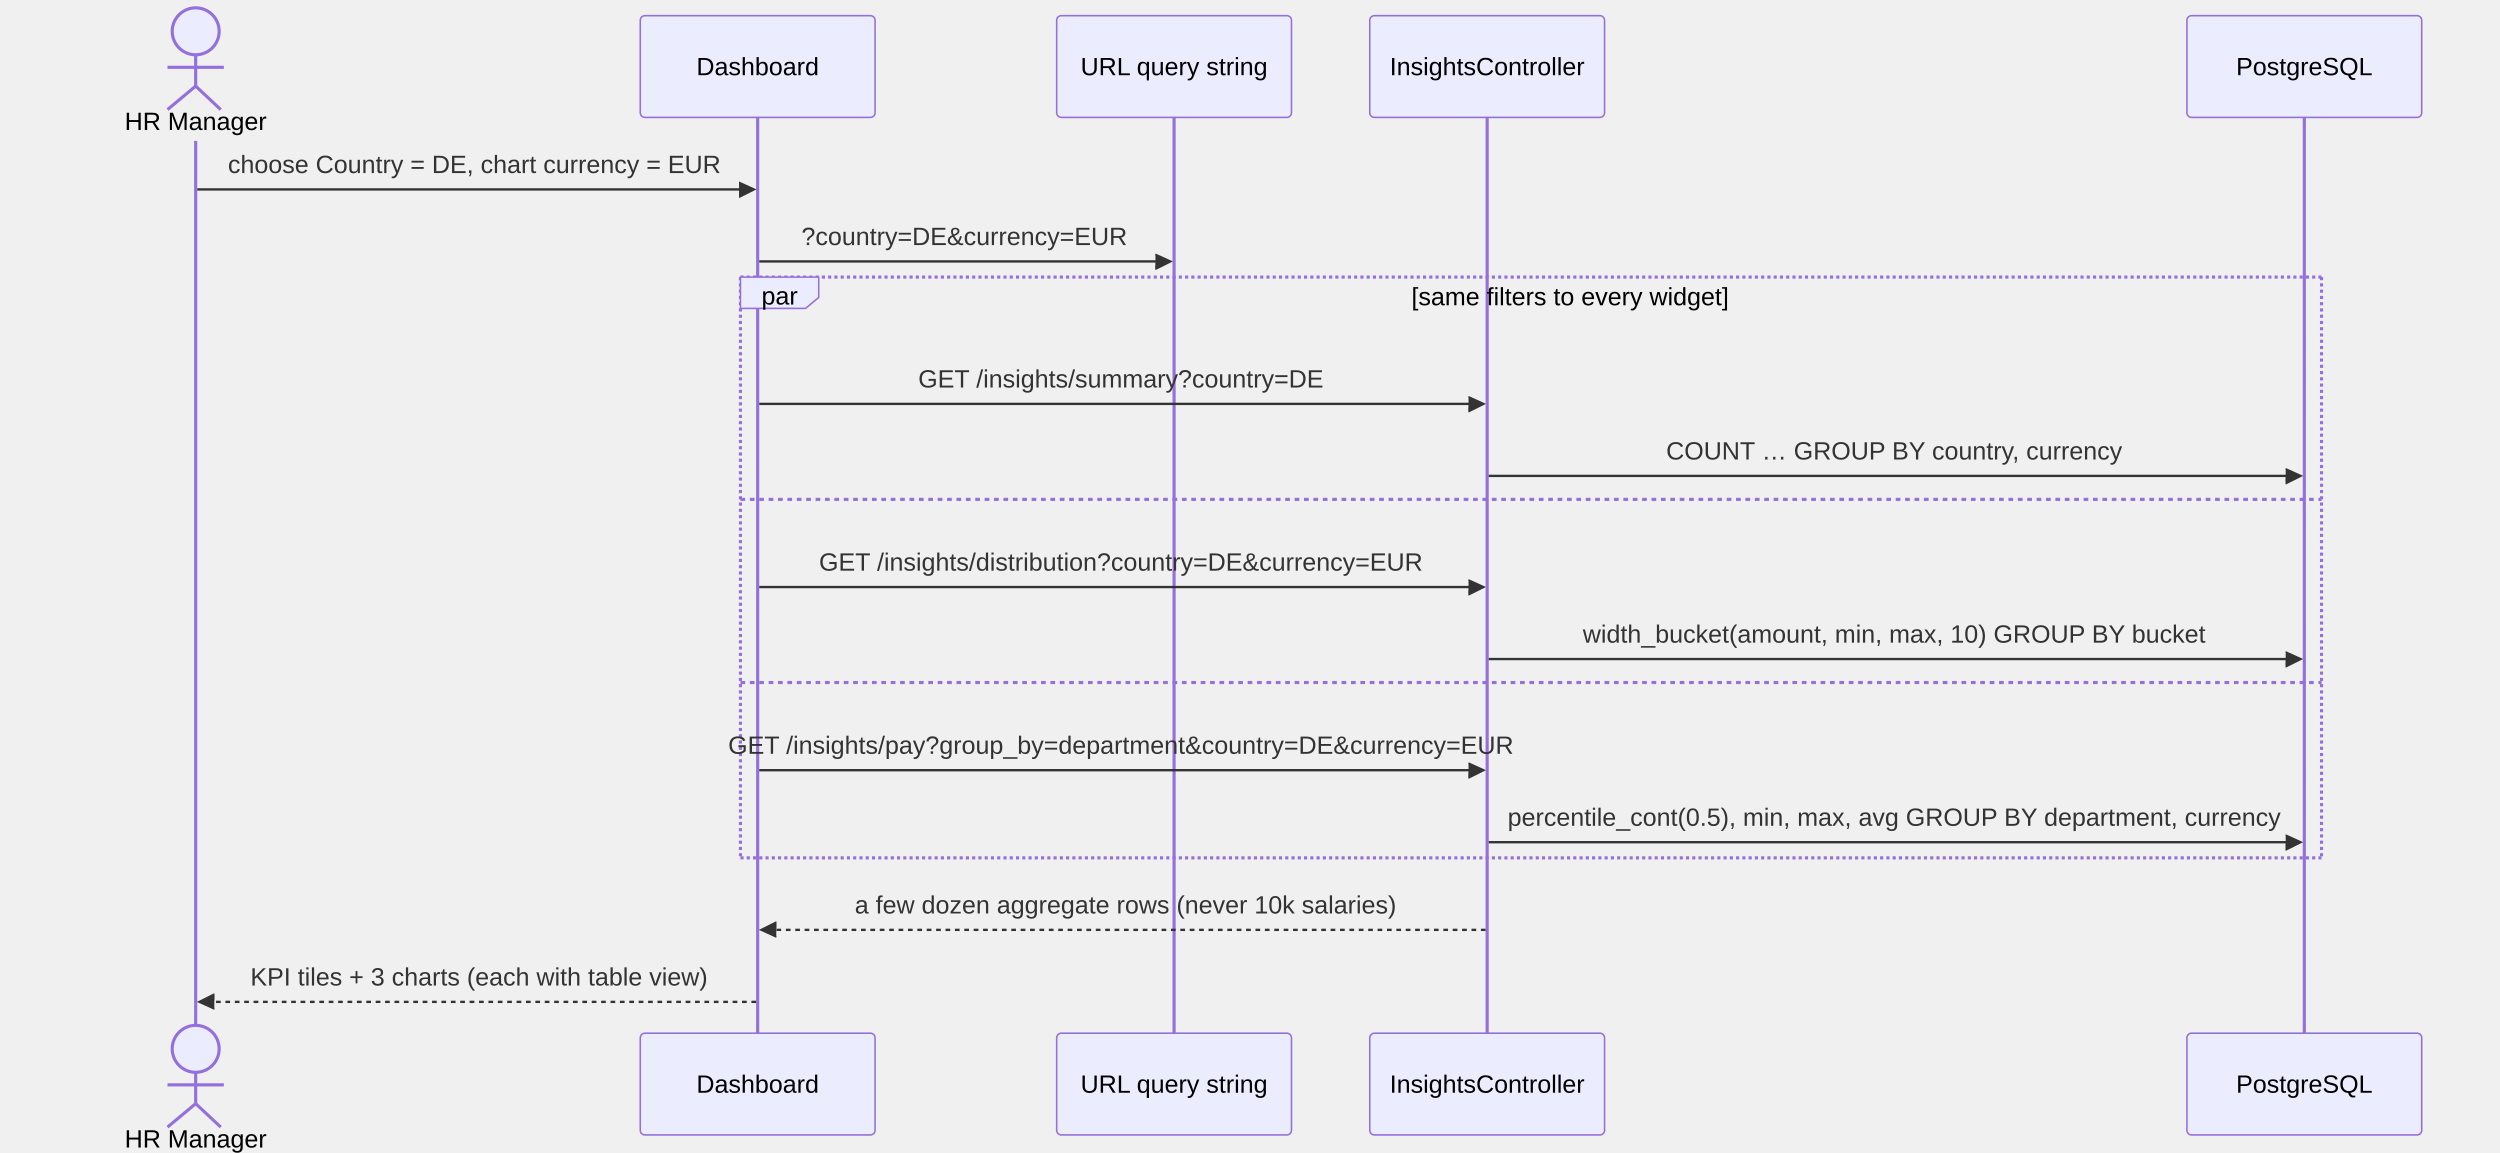
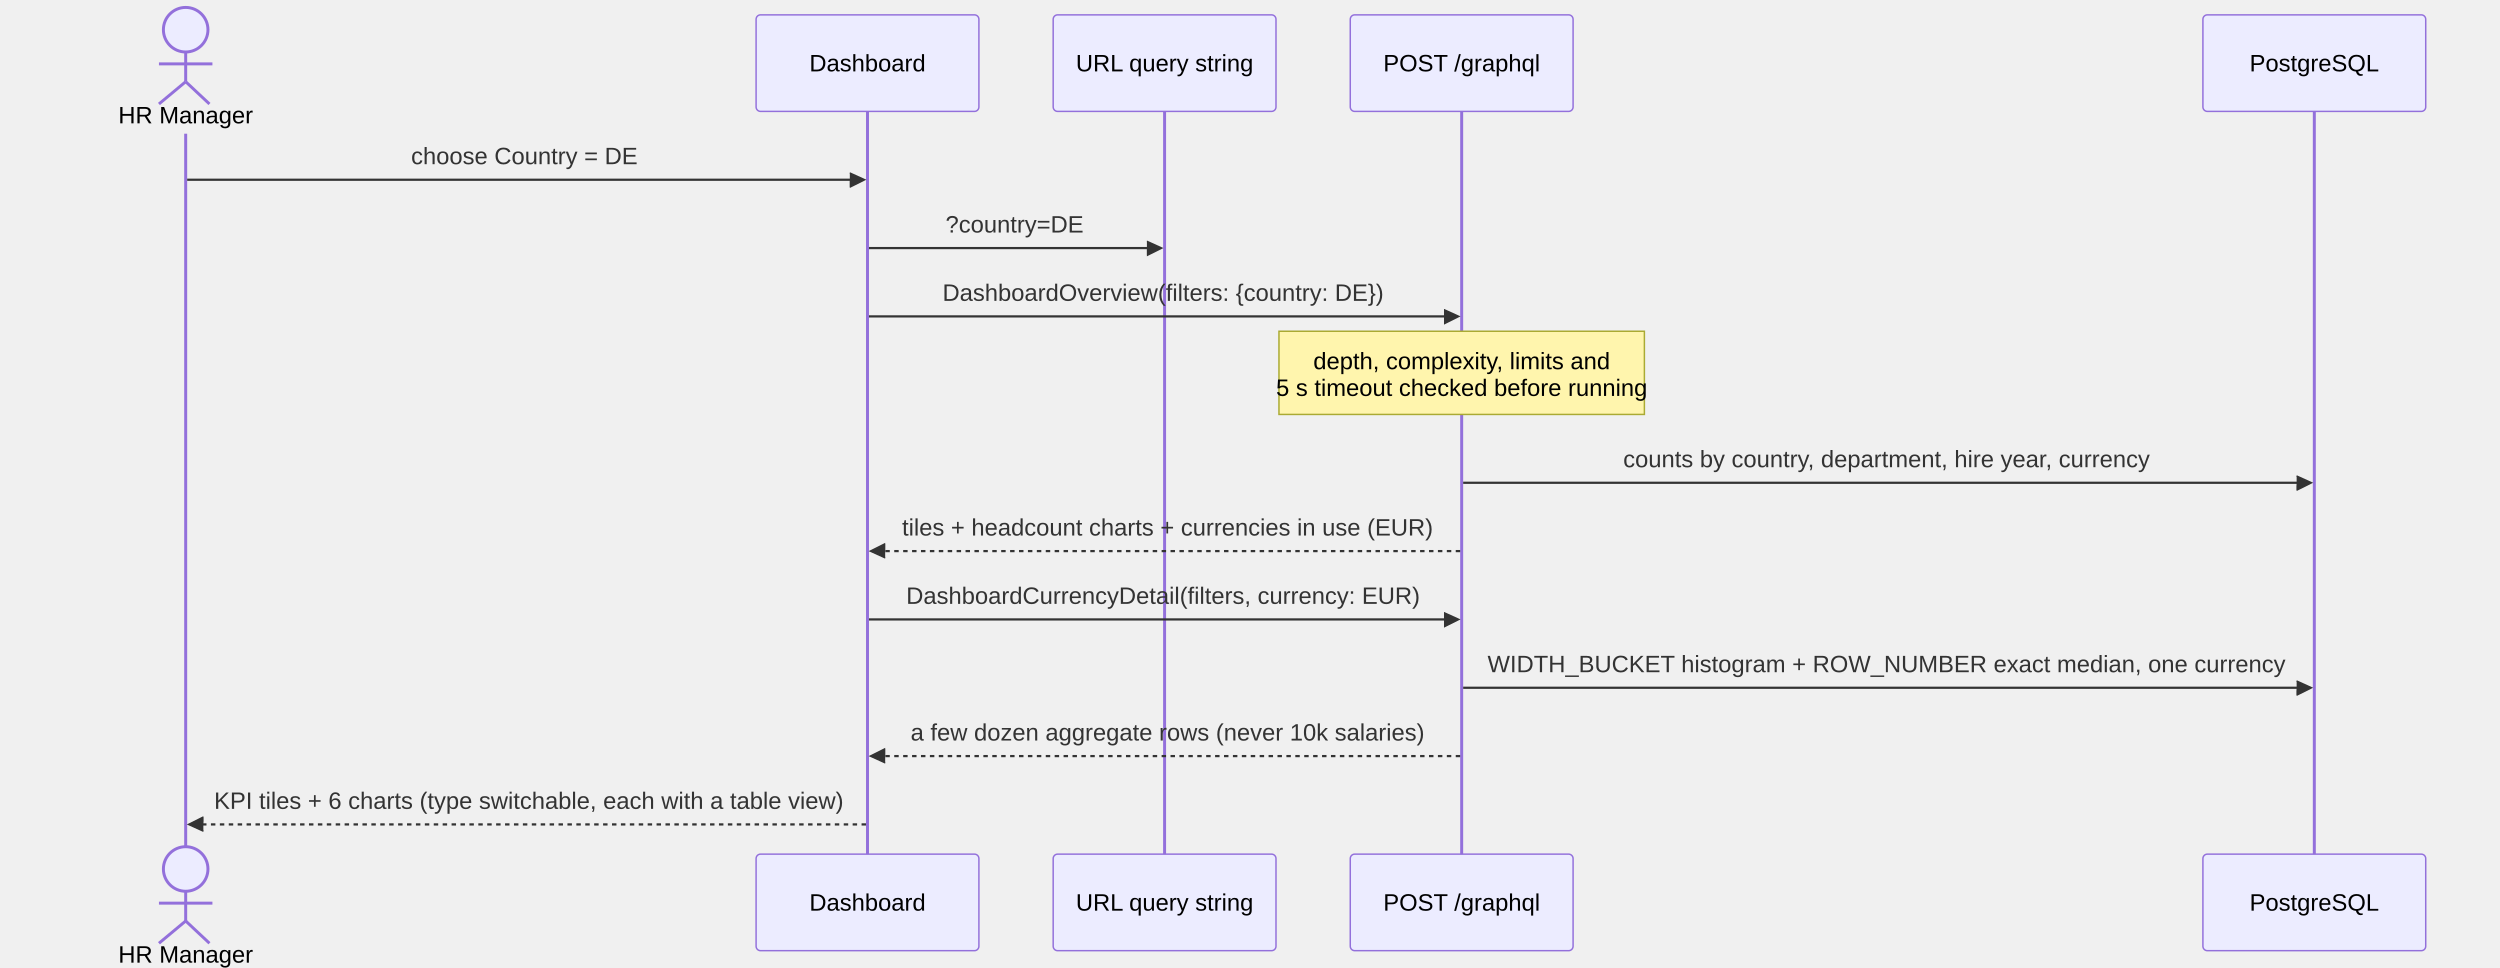
- <svg xmlns="http://www.w3.org/2000/svg" id="my-svg" width="100%" style="max-width: 1597px; background-color: white;" viewBox="-50 -10 1597 736" role="graphics-document document" aria-roledescription="sequence">
+ <svg xmlns="http://www.w3.org/2000/svg" id="my-svg" width="100%" style="max-width: 1683px; background-color: white;" viewBox="-50 -10 1683 651" role="graphics-document document" aria-roledescription="sequence">
  <g>
-     <rect x="1347" y="650" fill="#eaeaea" stroke="#666" width="150" height="65" name="DB" rx="3" ry="3" class="actor actor-bottom" />
-     <text x="1422" y="682.5" dominant-baseline="central" alignment-baseline="central" class="actor actor-box" style="text-anchor: middle; font-size: 16px; font-weight: 400;">
-       <tspan x="1422" dy="0">PostgreSQL</tspan>
+     <rect x="1433" y="565" fill="#eaeaea" stroke="#666" width="150" height="65" name="DB" rx="3" ry="3" class="actor actor-bottom" />
+     <text x="1508" y="597.5" dominant-baseline="central" alignment-baseline="central" class="actor actor-box" style="text-anchor: middle; font-size: 16px; font-weight: 400;">
+       <tspan x="1508" dy="0">PostgreSQL</tspan>
    </text>
  </g>
  <g>
-     <rect x="825" y="650" fill="#eaeaea" stroke="#666" width="150" height="65" name="API" rx="3" ry="3" class="actor actor-bottom" />
-     <text x="900" y="682.5" dominant-baseline="central" alignment-baseline="central" class="actor actor-box" style="text-anchor: middle; font-size: 16px; font-weight: 400;">
-       <tspan x="900" dy="0">InsightsController</tspan>
+     <rect x="859" y="565" fill="#eaeaea" stroke="#666" width="150" height="65" name="API" rx="3" ry="3" class="actor actor-bottom" />
+     <text x="934" y="597.5" dominant-baseline="central" alignment-baseline="central" class="actor actor-box" style="text-anchor: middle; font-size: 16px; font-weight: 400;">
+       <tspan x="934" dy="0">POST /graphql</tspan>
    </text>
  </g>
  <g>
-     <rect x="625" y="650" fill="#eaeaea" stroke="#666" width="150" height="65" rx="3" ry="3" class="actor actor-bottom" />
-     <text x="700" y="682.5" dominant-baseline="central" alignment-baseline="central" class="actor actor-box" style="text-anchor: middle; font-size: 16px; font-weight: 400;">
-       <tspan x="700" dy="0">URL query string</tspan>
+     <rect x="659" y="565" fill="#eaeaea" stroke="#666" width="150" height="65" rx="3" ry="3" class="actor actor-bottom" />
+     <text x="734" y="597.5" dominant-baseline="central" alignment-baseline="central" class="actor actor-box" style="text-anchor: middle; font-size: 16px; font-weight: 400;">
+       <tspan x="734" dy="0">URL query string</tspan>
    </text>
  </g>
  <g>
-     <rect x="359" y="650" fill="#eaeaea" stroke="#666" width="150" height="65" name="UI" rx="3" ry="3" class="actor actor-bottom" />
-     <text x="434" y="682.5" dominant-baseline="central" alignment-baseline="central" class="actor actor-box" style="text-anchor: middle; font-size: 16px; font-weight: 400;">
-       <tspan x="434" dy="0">Dashboard</tspan>
+     <rect x="459" y="565" fill="#eaeaea" stroke="#666" width="150" height="65" name="UI" rx="3" ry="3" class="actor actor-bottom" />
+     <text x="534" y="597.5" dominant-baseline="central" alignment-baseline="central" class="actor actor-box" style="text-anchor: middle; font-size: 16px; font-weight: 400;">
+       <tspan x="534" dy="0">Dashboard</tspan>
    </text>
  </g>
  <g />
  <g>
-     <line id="actor4" x1="1422" y1="65" x2="1422" y2="650" class="actor-line 200" stroke-width="0.5px" stroke="#999" name="DB" data-et="life-line" data-id="DB" />
+     <line id="actor4" x1="1508" y1="65" x2="1508" y2="565" class="actor-line 200" stroke-width="0.5px" stroke="#999" name="DB" data-et="life-line" data-id="DB" />
    <g id="root-4" data-et="participant" data-type="participant" data-id="DB">
-       <rect x="1347" y="0" fill="#eaeaea" stroke="#666" width="150" height="65" name="DB" rx="3" ry="3" class="actor actor-top" />
-       <text x="1422" y="32.5" dominant-baseline="central" alignment-baseline="central" class="actor actor-box" style="text-anchor: middle; font-size: 16px; font-weight: 400;">
-         <tspan x="1422" dy="0">PostgreSQL</tspan>
+       <rect x="1433" y="0" fill="#eaeaea" stroke="#666" width="150" height="65" name="DB" rx="3" ry="3" class="actor actor-top" />
+       <text x="1508" y="32.5" dominant-baseline="central" alignment-baseline="central" class="actor actor-box" style="text-anchor: middle; font-size: 16px; font-weight: 400;">
+         <tspan x="1508" dy="0">PostgreSQL</tspan>
      </text>
    </g>
  </g>
  <g>
-     <line id="actor3" x1="900" y1="65" x2="900" y2="650" class="actor-line 200" stroke-width="0.5px" stroke="#999" name="API" data-et="life-line" data-id="API" />
+     <line id="actor3" x1="934" y1="65" x2="934" y2="565" class="actor-line 200" stroke-width="0.5px" stroke="#999" name="API" data-et="life-line" data-id="API" />
    <g id="root-3" data-et="participant" data-type="participant" data-id="API">
-       <rect x="825" y="0" fill="#eaeaea" stroke="#666" width="150" height="65" name="API" rx="3" ry="3" class="actor actor-top" />
-       <text x="900" y="32.5" dominant-baseline="central" alignment-baseline="central" class="actor actor-box" style="text-anchor: middle; font-size: 16px; font-weight: 400;">
-         <tspan x="900" dy="0">InsightsController</tspan>
+       <rect x="859" y="0" fill="#eaeaea" stroke="#666" width="150" height="65" name="API" rx="3" ry="3" class="actor actor-top" />
+       <text x="934" y="32.5" dominant-baseline="central" alignment-baseline="central" class="actor actor-box" style="text-anchor: middle; font-size: 16px; font-weight: 400;">
+         <tspan x="934" dy="0">POST /graphql</tspan>
      </text>
    </g>
  </g>
  <g>
-     <line id="actor2" x1="700" y1="65" x2="700" y2="650" class="actor-line 200" stroke-width="0.5px" stroke="#999" data-et="life-line" data-id="URL" />
+     <line id="actor2" x1="734" y1="65" x2="734" y2="565" class="actor-line 200" stroke-width="0.5px" stroke="#999" data-et="life-line" data-id="URL" />
    <g id="root-2" data-et="participant" data-type="participant" data-id="URL">
-       <rect x="625" y="0" fill="#eaeaea" stroke="#666" width="150" height="65" rx="3" ry="3" class="actor actor-top" />
-       <text x="700" y="32.5" dominant-baseline="central" alignment-baseline="central" class="actor actor-box" style="text-anchor: middle; font-size: 16px; font-weight: 400;">
-         <tspan x="700" dy="0">URL query string</tspan>
+       <rect x="659" y="0" fill="#eaeaea" stroke="#666" width="150" height="65" rx="3" ry="3" class="actor actor-top" />
+       <text x="734" y="32.5" dominant-baseline="central" alignment-baseline="central" class="actor actor-box" style="text-anchor: middle; font-size: 16px; font-weight: 400;">
+         <tspan x="734" dy="0">URL query string</tspan>
      </text>
    </g>
  </g>
  <g>
-     <line id="actor1" x1="434" y1="65" x2="434" y2="650" class="actor-line 200" stroke-width="0.5px" stroke="#999" name="UI" data-et="life-line" data-id="UI" />
+     <line id="actor1" x1="534" y1="65" x2="534" y2="565" class="actor-line 200" stroke-width="0.5px" stroke="#999" name="UI" data-et="life-line" data-id="UI" />
    <g id="root-1" data-et="participant" data-type="participant" data-id="UI">
-       <rect x="359" y="0" fill="#eaeaea" stroke="#666" width="150" height="65" name="UI" rx="3" ry="3" class="actor actor-top" />
-       <text x="434" y="32.5" dominant-baseline="central" alignment-baseline="central" class="actor actor-box" style="text-anchor: middle; font-size: 16px; font-weight: 400;">
-         <tspan x="434" dy="0">Dashboard</tspan>
+       <rect x="459" y="0" fill="#eaeaea" stroke="#666" width="150" height="65" name="UI" rx="3" ry="3" class="actor actor-top" />
+       <text x="534" y="32.5" dominant-baseline="central" alignment-baseline="central" class="actor actor-box" style="text-anchor: middle; font-size: 16px; font-weight: 400;">
+         <tspan x="534" dy="0">Dashboard</tspan>
      </text>
    </g>
  </g>
  <g>
-     <line id="actor0" x1="75" y1="80" x2="75" y2="650" class="actor-line 200" stroke-width="0.5px" stroke="#999" name="HR" data-et="life-line" data-id="HR" />
+     <line id="actor0" x1="75" y1="80" x2="75" y2="565" class="actor-line 200" stroke-width="0.5px" stroke="#999" name="HR" data-et="life-line" data-id="HR" />
  </g>
  <style>#my-svg{font-family:"trebuchet ms",verdana,arial,sans-serif;font-size:16px;fill:#333;}@keyframes edge-animation-frame{from{stroke-dashoffset:0;}}@keyframes dash{to{stroke-dashoffset:0;}}#my-svg .edge-animation-slow{stroke-dasharray:9,5!important;stroke-dashoffset:900;animation:dash 50s linear infinite;stroke-linecap:round;}#my-svg .edge-animation-fast{stroke-dasharray:9,5!important;stroke-dashoffset:900;animation:dash 20s linear infinite;stroke-linecap:round;}#my-svg .error-icon{fill:#552222;}#my-svg .error-text{fill:#552222;stroke:#552222;}#my-svg .edge-thickness-normal{stroke-width:1px;}#my-svg .edge-thickness-thick{stroke-width:3.5px;}#my-svg .edge-pattern-solid{stroke-dasharray:0;}#my-svg .edge-thickness-invisible{stroke-width:0;fill:none;}#my-svg .edge-pattern-dashed{stroke-dasharray:3;}#my-svg .edge-pattern-dotted{stroke-dasharray:2;}#my-svg .marker{fill:#333333;stroke:#333333;}#my-svg .marker.cross{stroke:#333333;}#my-svg svg{font-family:"trebuchet ms",verdana,arial,sans-serif;font-size:16px;}#my-svg p{margin:0;}#my-svg .actor{stroke:#9370DB;fill:#ECECFF;stroke-width:1;}#my-svg rect.actor.outer-path[data-look="neo"]{filter:drop-shadow(1px 2px 2px rgba(185, 185, 185, 1));}#my-svg rect.note[data-look="neo"]{stroke:#aaaa33;fill:#fff5ad;filter:drop-shadow(1px 2px 2px rgba(185, 185, 185, 1));}#my-svg text.actor&gt;tspan{fill:black;stroke:none;}#my-svg .actor-line{stroke:#9370DB;}#my-svg .innerArc{stroke-width:1.5;stroke-dasharray:none;}#my-svg .messageLine0{stroke-width:1.5;stroke-dasharray:none;stroke:#333;}#my-svg .messageLine1{stroke-width:1.5;stroke-dasharray:2,2;stroke:#333;}#my-svg [id$="-arrowhead"] path{fill:#333;stroke:#333;}#my-svg .sequenceNumber{fill:white;}#my-svg [id$="-sequencenumber"]{fill:#333;}#my-svg [id$="-crosshead"] path{fill:#333;stroke:#333;}#my-svg .messageText{fill:#333;stroke:none;}#my-svg .labelBox{stroke:#9370DB;fill:#ECECFF;filter:none;}#my-svg .labelText,#my-svg .labelText&gt;tspan{fill:black;stroke:none;}#my-svg .loopText,#my-svg .loopText&gt;tspan{fill:black;stroke:none;}#my-svg .sectionTitle,#my-svg .sectionTitle&gt;tspan{fill:black;stroke:none;}#my-svg .loopLine{stroke-width:2px;stroke-dasharray:2,2;stroke:#9370DB;fill:#9370DB;}#my-svg .note{stroke:#aaaa33;fill:#fff5ad;}#my-svg .noteText,#my-svg .noteText&gt;tspan{fill:black;stroke:none;font-weight:normal;}#my-svg .activation0{fill:#f4f4f4;stroke:#666;}#my-svg .activation1{fill:#f4f4f4;stroke:#666;}#my-svg .activation2{fill:#f4f4f4;stroke:#666;}#my-svg .actorPopupMenu{position:absolute;}#my-svg .actorPopupMenuPanel{position:absolute;fill:#ECECFF;box-shadow:0px 8px 16px 0px rgba(0,0,0,0.2);filter:drop-shadow(3px 5px 2px rgb(0 0 0 / 0.4));}#my-svg .actor-man circle,#my-svg line{fill:#ECECFF;stroke-width:2px;}#my-svg g rect.rect{filter:drop-shadow(1px 2px 2px rgba(185, 185, 185, 1));stroke:#9370DB;}#my-svg .node .neo-node{stroke:#9370DB;}#my-svg [data-look="neo"].node rect,#my-svg [data-look="neo"].cluster rect,#my-svg [data-look="neo"].node polygon{stroke:#9370DB;filter:drop-shadow(1px 2px 2px rgba(185, 185, 185, 1));}#my-svg [data-look="neo"].swimlane.cluster rect{filter:none;}#my-svg [data-look="neo"].node path{stroke:#9370DB;stroke-width:1px;}#my-svg [data-look="neo"].node .outer-path{filter:drop-shadow(1px 2px 2px rgba(185, 185, 185, 1));}#my-svg [data-look="neo"].node .neo-line path{stroke:#9370DB;filter:none;}#my-svg [data-look="neo"].node circle{stroke:#9370DB;filter:drop-shadow(1px 2px 2px rgba(185, 185, 185, 1));}#my-svg [data-look="neo"].node circle .state-start{fill:#000000;}#my-svg [data-look="neo"].icon-shape .icon{fill:#9370DB;filter:drop-shadow(1px 2px 2px rgba(185, 185, 185, 1));}#my-svg [data-look="neo"].icon-shape .icon-neo path{stroke:#9370DB;filter:drop-shadow(1px 2px 2px rgba(185, 185, 185, 1));}#my-svg :root{--mermaid-font-family:"trebuchet ms",verdana,arial,sans-serif;}</style>
  <g />
  <defs>
    <symbol id="my-svg-computer" width="24" height="24">
      <path transform="scale(.5)" d="M2 2v13h20v-13h-20zm18 11h-16v-9h16v9zm-10.228 6l.466-1h3.524l.467 1h-4.457zm14.228 3h-24l2-6h2.104l-1.33 4h18.45l-1.297-4h2.073l2 6zm-5-10h-14v-7h14v7z" />
    </symbol>
  </defs>
  <defs>
    <symbol id="my-svg-database" fill-rule="evenodd" clip-rule="evenodd">
      <path transform="scale(.5)" d="M12.258.001l.256.004.255.005.253.008.251.01.249.012.247.015.246.016.242.019.241.02.239.023.236.024.233.027.231.028.229.031.225.032.223.034.22.036.217.038.214.04.211.041.208.043.205.045.201.046.198.048.194.05.191.051.187.053.183.054.18.056.175.057.172.059.168.06.163.061.16.063.155.064.15.066.074.033.073.033.071.034.07.034.069.035.068.035.067.035.066.035.064.036.064.036.062.036.06.036.06.037.058.037.058.037.055.038.055.038.053.038.052.038.051.039.05.039.048.039.047.039.045.04.044.04.043.04.041.04.04.041.039.041.037.041.036.041.034.041.033.042.032.042.03.042.029.042.027.042.026.043.024.043.023.043.021.043.02.043.018.044.017.043.015.044.013.044.012.044.011.045.009.044.007.045.006.045.004.045.002.045.001.045v17l-.001.045-.002.045-.004.045-.006.045-.007.045-.009.044-.011.045-.012.044-.013.044-.015.044-.017.043-.018.044-.02.043-.021.043-.023.043-.024.043-.026.043-.027.042-.029.042-.03.042-.032.042-.033.042-.034.041-.036.041-.037.041-.039.041-.04.041-.041.04-.043.04-.044.04-.045.04-.047.039-.048.039-.05.039-.051.039-.052.038-.053.038-.055.038-.055.038-.058.037-.058.037-.06.037-.06.036-.062.036-.064.036-.064.036-.066.035-.067.035-.068.035-.069.035-.07.034-.071.034-.073.033-.074.033-.15.066-.155.064-.16.063-.163.061-.168.06-.172.059-.175.057-.18.056-.183.054-.187.053-.191.051-.194.05-.198.048-.201.046-.205.045-.208.043-.211.041-.214.04-.217.038-.22.036-.223.034-.225.032-.229.031-.231.028-.233.027-.236.024-.239.023-.241.02-.242.019-.246.016-.247.015-.249.012-.251.01-.253.008-.255.005-.256.004-.258.001-.258-.001-.256-.004-.255-.005-.253-.008-.251-.01-.249-.012-.247-.015-.245-.016-.243-.019-.241-.02-.238-.023-.236-.024-.234-.027-.231-.028-.228-.031-.226-.032-.223-.034-.22-.036-.217-.038-.214-.04-.211-.041-.208-.043-.204-.045-.201-.046-.198-.048-.195-.05-.19-.051-.187-.053-.184-.054-.179-.056-.176-.057-.172-.059-.167-.06-.164-.061-.159-.063-.155-.064-.151-.066-.074-.033-.072-.033-.072-.034-.07-.034-.069-.035-.068-.035-.067-.035-.066-.035-.064-.036-.063-.036-.062-.036-.061-.036-.06-.037-.058-.037-.057-.037-.056-.038-.055-.038-.053-.038-.052-.038-.051-.039-.049-.039-.049-.039-.046-.039-.046-.04-.044-.04-.043-.04-.041-.04-.04-.041-.039-.041-.037-.041-.036-.041-.034-.041-.033-.042-.032-.042-.03-.042-.029-.042-.027-.042-.026-.043-.024-.043-.023-.043-.021-.043-.02-.043-.018-.044-.017-.043-.015-.044-.013-.044-.012-.044-.011-.045-.009-.044-.007-.045-.006-.045-.004-.045-.002-.045-.001-.045v-17l.001-.045.002-.045.004-.045.006-.045.007-.045.009-.044.011-.045.012-.044.013-.044.015-.044.017-.043.018-.044.02-.043.021-.043.023-.043.024-.043.026-.043.027-.042.029-.042.03-.042.032-.042.033-.042.034-.041.036-.041.037-.041.039-.041.04-.041.041-.04.043-.04.044-.04.046-.04.046-.039.049-.039.049-.039.051-.039.052-.038.053-.038.055-.038.056-.038.057-.037.058-.037.06-.037.061-.036.062-.036.063-.036.064-.036.066-.035.067-.035.068-.035.069-.035.07-.034.072-.034.072-.033.074-.033.151-.066.155-.064.159-.063.164-.061.167-.06.172-.059.176-.057.179-.056.184-.054.187-.053.19-.051.195-.05.198-.048.201-.046.204-.045.208-.043.211-.041.214-.04.217-.038.22-.036.223-.034.226-.032.228-.031.231-.028.234-.027.236-.024.238-.023.241-.02.243-.019.245-.016.247-.015.249-.012.251-.01.253-.008.255-.005.256-.004.258-.001.258.001zm-9.258 20.499v.01l.001.021.003.021.004.022.005.021.006.022.007.022.009.023.01.022.011.023.012.023.013.023.015.023.016.024.017.023.018.024.019.024.021.024.022.025.023.024.024.025.052.049.056.05.061.051.066.051.07.051.075.051.079.052.084.052.088.052.092.052.097.052.102.051.105.052.11.052.114.051.119.051.123.051.127.05.131.05.135.05.139.048.144.049.147.047.152.047.155.047.16.045.163.045.167.043.171.043.176.041.178.041.183.039.187.039.19.037.194.035.197.035.202.033.204.031.209.03.212.029.216.027.219.025.222.024.226.021.23.02.233.018.236.016.24.015.243.012.246.01.249.008.253.005.256.004.259.001.26-.001.257-.004.254-.005.25-.008.247-.011.244-.012.241-.014.237-.016.233-.018.231-.021.226-.021.224-.024.22-.026.216-.027.212-.028.21-.031.205-.031.202-.034.198-.034.194-.036.191-.037.187-.039.183-.04.179-.04.175-.042.172-.043.168-.044.163-.045.16-.046.155-.046.152-.047.148-.048.143-.049.139-.049.136-.05.131-.05.126-.05.123-.051.118-.052.114-.051.11-.052.106-.052.101-.052.096-.052.092-.052.088-.053.083-.051.079-.052.074-.052.07-.051.065-.051.06-.051.056-.05.051-.05.023-.024.023-.025.021-.024.02-.024.019-.024.018-.024.017-.024.015-.023.014-.024.013-.023.012-.023.01-.023.01-.022.008-.022.006-.022.006-.022.004-.022.004-.021.001-.021.001-.021v-4.127l-.077.055-.08.053-.083.054-.085.053-.087.052-.09.052-.093.051-.095.05-.097.05-.1.049-.102.049-.105.048-.106.047-.109.047-.111.046-.114.045-.115.045-.118.044-.12.043-.122.042-.124.042-.126.041-.128.04-.13.04-.132.038-.134.038-.135.037-.138.037-.139.035-.142.035-.143.034-.144.033-.147.032-.148.031-.15.03-.151.03-.153.029-.154.027-.156.027-.158.026-.159.025-.161.024-.162.023-.163.022-.165.021-.166.02-.167.019-.169.018-.169.017-.171.016-.173.015-.173.014-.175.013-.175.012-.177.011-.178.01-.179.008-.179.008-.181.006-.182.005-.182.004-.184.003-.184.002h-.37l-.184-.002-.184-.003-.182-.004-.182-.005-.181-.006-.179-.008-.179-.008-.178-.01-.176-.011-.176-.012-.175-.013-.173-.014-.172-.015-.171-.016-.17-.017-.169-.018-.167-.019-.166-.02-.165-.021-.163-.022-.162-.023-.161-.024-.159-.025-.157-.026-.156-.027-.155-.027-.153-.029-.151-.03-.15-.03-.148-.031-.146-.032-.145-.033-.143-.034-.141-.035-.14-.035-.137-.037-.136-.037-.134-.038-.132-.038-.13-.04-.128-.04-.126-.041-.124-.042-.122-.042-.12-.044-.117-.043-.116-.045-.113-.045-.112-.046-.109-.047-.106-.047-.105-.048-.102-.049-.1-.049-.097-.05-.095-.05-.093-.052-.09-.051-.087-.052-.085-.053-.083-.054-.08-.054-.077-.054v4.127zm0-5.654v.011l.001.021.003.021.004.021.005.022.006.022.007.022.009.022.01.022.011.023.012.023.013.023.015.024.016.023.017.024.018.024.019.024.021.024.022.024.023.025.024.024.052.05.056.05.061.05.066.051.07.051.075.052.079.051.084.052.088.052.092.052.097.052.102.052.105.052.11.051.114.051.119.052.123.05.127.051.131.05.135.049.139.049.144.048.147.048.152.047.155.046.16.045.163.045.167.044.171.042.176.042.178.04.183.04.187.038.19.037.194.036.197.034.202.033.204.032.209.03.212.028.216.027.219.025.222.024.226.022.23.02.233.018.236.016.24.014.243.012.246.01.249.008.253.006.256.003.259.001.26-.001.257-.003.254-.006.25-.008.247-.01.244-.012.241-.015.237-.016.233-.018.231-.02.226-.022.224-.024.22-.025.216-.027.212-.029.21-.03.205-.032.202-.033.198-.035.194-.036.191-.037.187-.039.183-.039.179-.041.175-.042.172-.043.168-.044.163-.045.16-.045.155-.047.152-.047.148-.048.143-.048.139-.05.136-.049.131-.05.126-.051.123-.051.118-.051.114-.052.11-.052.106-.052.101-.052.096-.052.092-.052.088-.052.083-.052.079-.052.074-.051.07-.052.065-.051.06-.05.056-.051.051-.049.023-.025.023-.024.021-.025.02-.024.019-.024.018-.024.017-.024.015-.023.014-.023.013-.024.012-.022.01-.023.01-.023.008-.022.006-.022.006-.022.004-.021.004-.022.001-.021.001-.021v-4.139l-.077.054-.08.054-.083.054-.085.052-.087.053-.09.051-.093.051-.095.051-.097.05-.1.049-.102.049-.105.048-.106.047-.109.047-.111.046-.114.045-.115.044-.118.044-.12.044-.122.042-.124.042-.126.041-.128.04-.13.039-.132.039-.134.038-.135.037-.138.036-.139.036-.142.035-.143.033-.144.033-.147.033-.148.031-.15.03-.151.03-.153.028-.154.028-.156.027-.158.026-.159.025-.161.024-.162.023-.163.022-.165.021-.166.02-.167.019-.169.018-.169.017-.171.016-.173.015-.173.014-.175.013-.175.012-.177.011-.178.009-.179.009-.179.007-.181.007-.182.005-.182.004-.184.003-.184.002h-.37l-.184-.002-.184-.003-.182-.004-.182-.005-.181-.007-.179-.007-.179-.009-.178-.009-.176-.011-.176-.012-.175-.013-.173-.014-.172-.015-.171-.016-.17-.017-.169-.018-.167-.019-.166-.02-.165-.021-.163-.022-.162-.023-.161-.024-.159-.025-.157-.026-.156-.027-.155-.028-.153-.028-.151-.03-.15-.03-.148-.031-.146-.033-.145-.033-.143-.033-.141-.035-.14-.036-.137-.036-.136-.037-.134-.038-.132-.039-.13-.039-.128-.04-.126-.041-.124-.042-.122-.043-.12-.043-.117-.044-.116-.044-.113-.046-.112-.046-.109-.046-.106-.047-.105-.048-.102-.049-.1-.049-.097-.05-.095-.051-.093-.051-.09-.051-.087-.053-.085-.052-.083-.054-.08-.054-.077-.054v4.139zm0-5.666v.011l.001.02.003.022.004.021.005.022.006.021.007.022.009.023.01.022.011.023.012.023.013.023.015.023.016.024.017.024.018.023.019.024.021.025.022.024.023.024.024.025.052.05.056.05.061.05.066.051.07.051.075.052.079.051.084.052.088.052.092.052.097.052.102.052.105.051.11.052.114.051.119.051.123.051.127.05.131.05.135.05.139.049.144.048.147.048.152.047.155.046.16.045.163.045.167.043.171.043.176.042.178.04.183.04.187.038.19.037.194.036.197.034.202.033.204.032.209.03.212.028.216.027.219.025.222.024.226.021.23.02.233.018.236.017.24.014.243.012.246.01.249.008.253.006.256.003.259.001.26-.001.257-.003.254-.006.25-.008.247-.01.244-.013.241-.014.237-.016.233-.018.231-.02.226-.022.224-.024.22-.025.216-.027.212-.029.21-.03.205-.032.202-.033.198-.035.194-.036.191-.037.187-.039.183-.039.179-.041.175-.042.172-.043.168-.044.163-.045.16-.045.155-.047.152-.047.148-.048.143-.049.139-.049.136-.049.131-.051.126-.05.123-.051.118-.052.114-.051.11-.052.106-.052.101-.052.096-.052.092-.052.088-.052.083-.052.079-.052.074-.052.07-.051.065-.051.06-.051.056-.05.051-.049.023-.025.023-.025.021-.024.02-.024.019-.024.018-.024.017-.024.015-.023.014-.024.013-.023.012-.023.01-.022.01-.023.008-.022.006-.022.006-.022.004-.022.004-.021.001-.021.001-.021v-4.153l-.077.054-.08.054-.083.053-.085.053-.087.053-.09.051-.093.051-.095.051-.097.05-.1.049-.102.048-.105.048-.106.048-.109.046-.111.046-.114.046-.115.044-.118.044-.12.043-.122.043-.124.042-.126.041-.128.04-.13.039-.132.039-.134.038-.135.037-.138.036-.139.036-.142.034-.143.034-.144.033-.147.032-.148.032-.15.03-.151.03-.153.028-.154.028-.156.027-.158.026-.159.024-.161.024-.162.023-.163.023-.165.021-.166.02-.167.019-.169.018-.169.017-.171.016-.173.015-.173.014-.175.013-.175.012-.177.01-.178.01-.179.009-.179.007-.181.006-.182.006-.182.004-.184.003-.184.001-.185.001-.185-.001-.184-.001-.184-.003-.182-.004-.182-.006-.181-.006-.179-.007-.179-.009-.178-.01-.176-.01-.176-.012-.175-.013-.173-.014-.172-.015-.171-.016-.17-.017-.169-.018-.167-.019-.166-.02-.165-.021-.163-.023-.162-.023-.161-.024-.159-.024-.157-.026-.156-.027-.155-.028-.153-.028-.151-.03-.15-.03-.148-.032-.146-.032-.145-.033-.143-.034-.141-.034-.14-.036-.137-.036-.136-.037-.134-.038-.132-.039-.13-.039-.128-.041-.126-.041-.124-.041-.122-.043-.12-.043-.117-.044-.116-.044-.113-.046-.112-.046-.109-.046-.106-.048-.105-.048-.102-.048-.1-.05-.097-.049-.095-.051-.093-.051-.09-.052-.087-.052-.085-.053-.083-.053-.08-.054-.077-.054v4.153zm8.74-8.179l-.257.004-.254.005-.25.008-.247.011-.244.012-.241.014-.237.016-.233.018-.231.021-.226.022-.224.023-.22.026-.216.027-.212.028-.21.031-.205.032-.202.033-.198.034-.194.036-.191.038-.187.038-.183.04-.179.041-.175.042-.172.043-.168.043-.163.045-.16.046-.155.046-.152.048-.148.048-.143.048-.139.049-.136.05-.131.05-.126.051-.123.051-.118.051-.114.052-.11.052-.106.052-.101.052-.096.052-.092.052-.088.052-.083.052-.079.052-.074.051-.07.052-.065.051-.06.05-.056.05-.051.05-.023.025-.023.024-.021.024-.02.025-.019.024-.018.024-.017.023-.015.024-.014.023-.013.023-.012.023-.01.023-.01.022-.008.022-.006.023-.006.021-.004.022-.004.021-.001.021-.001.021.001.021.001.021.004.021.004.022.006.021.006.023.008.022.01.022.01.023.012.023.013.023.014.023.015.024.017.023.018.024.019.024.02.025.021.024.023.024.023.025.051.05.056.05.06.05.065.051.07.052.074.051.079.052.083.052.088.052.092.052.096.052.101.052.106.052.11.052.114.052.118.051.123.051.126.051.131.05.136.05.139.049.143.048.148.048.152.048.155.046.16.046.163.045.168.043.172.043.175.042.179.041.183.04.187.038.191.038.194.036.198.034.202.033.205.032.21.031.212.028.216.027.22.026.224.023.226.022.231.021.233.018.237.016.241.014.244.012.247.011.25.008.254.005.257.004.26.001.26-.001.257-.004.254-.005.25-.008.247-.011.244-.012.241-.014.237-.016.233-.018.231-.021.226-.022.224-.023.22-.026.216-.027.212-.028.21-.031.205-.032.202-.033.198-.034.194-.036.191-.038.187-.038.183-.04.179-.041.175-.042.172-.043.168-.043.163-.045.16-.046.155-.046.152-.048.148-.048.143-.048.139-.049.136-.05.131-.05.126-.051.123-.051.118-.051.114-.052.11-.052.106-.052.101-.052.096-.052.092-.052.088-.052.083-.052.079-.052.074-.051.07-.052.065-.051.06-.05.056-.05.051-.05.023-.025.023-.024.021-.024.02-.025.019-.024.018-.024.017-.023.015-.024.014-.023.013-.023.012-.023.01-.023.01-.022.008-.022.006-.023.006-.021.004-.022.004-.021.001-.021.001-.021-.001-.021-.001-.021-.004-.021-.004-.022-.006-.021-.006-.023-.008-.022-.01-.022-.01-.023-.012-.023-.013-.023-.014-.023-.015-.024-.017-.023-.018-.024-.019-.024-.02-.025-.021-.024-.023-.024-.023-.025-.051-.05-.056-.05-.06-.05-.065-.051-.07-.052-.074-.051-.079-.052-.083-.052-.088-.052-.092-.052-.096-.052-.101-.052-.106-.052-.11-.052-.114-.052-.118-.051-.123-.051-.126-.051-.131-.05-.136-.05-.139-.049-.143-.048-.148-.048-.152-.048-.155-.046-.16-.046-.163-.045-.168-.043-.172-.043-.175-.042-.179-.041-.183-.04-.187-.038-.191-.038-.194-.036-.198-.034-.202-.033-.205-.032-.21-.031-.212-.028-.216-.027-.22-.026-.224-.023-.226-.022-.231-.021-.233-.018-.237-.016-.241-.014-.244-.012-.247-.011-.25-.008-.254-.005-.257-.004-.26-.001-.26.001z" />
    </symbol>
  </defs>
  <defs>
    <symbol id="my-svg-clock" width="24" height="24">
      <path transform="scale(.5)" d="M12 2c5.514 0 10 4.486 10 10s-4.486 10-10 10-10-4.486-10-10 4.486-10 10-10zm0-2c-6.627 0-12 5.373-12 12s5.373 12 12 12 12-5.373 12-12-5.373-12-12-12zm5.848 12.459c.202.038.202.333.001.372-1.907.361-6.045 1.111-6.547 1.111-.719 0-1.301-.582-1.301-1.301 0-.512.77-5.447 1.125-7.445.034-.192.312-.181.343.014l.985 6.238 5.394 1.011z" />
    </symbol>
  </defs>
  <defs>
    <marker id="my-svg-arrowhead" refX="7.9" refY="5" markerUnits="userSpaceOnUse" markerWidth="12" markerHeight="12" orient="auto-start-reverse">
      <path d="M -1 0 L 10 5 L 0 10 z" />
    </marker>
  </defs>
  <defs>
    <marker id="my-svg-crosshead" markerWidth="15" markerHeight="8" orient="auto" refX="4" refY="4.5">
      <path fill="none" stroke="#000000" stroke-width="1pt" d="M 1,2 L 6,7 M 6,2 L 1,7" style="stroke-dasharray: 0, 0;" />
    </marker>
  </defs>
  <defs>
    <marker id="my-svg-filled-head" refX="15.5" refY="7" markerWidth="20" markerHeight="28" orient="auto">
      <path d="M 18,7 L9,13 L14,7 L9,1 Z" />
    </marker>
  </defs>
  <defs>
    <marker id="my-svg-sequencenumber" refX="15" refY="15" markerWidth="60" markerHeight="40" orient="auto">
      <circle cx="15" cy="15" r="6" />
    </marker>
  </defs>
  <defs>
    <marker id="my-svg-solidTopArrowHead" refX="7.9" refY="7.25" markerUnits="userSpaceOnUse" markerWidth="12" markerHeight="12" orient="auto-start-reverse">
      <path d="M 0 0 L 10 8 L 0 8 z" />
    </marker>
  </defs>
  <defs>
    <marker id="my-svg-solidBottomArrowHead" refX="7.9" refY="0.75" markerUnits="userSpaceOnUse" markerWidth="12" markerHeight="12" orient="auto-start-reverse">
      <path d="M 0 0 L 10 0 L 0 8 z" />
    </marker>
  </defs>
  <defs>
    <marker id="my-svg-stickTopArrowHead" refX="7.5" refY="7" markerUnits="userSpaceOnUse" markerWidth="12" markerHeight="12" orient="auto-start-reverse">
      <path d="M 0 0 L 7 7" stroke="black" stroke-width="1.5" fill="none" />
    </marker>
  </defs>
  <defs>
    <marker id="my-svg-stickBottomArrowHead" refX="7.5" refY="0" markerUnits="userSpaceOnUse" markerWidth="12" markerHeight="12" orient="auto-start-reverse">
      <path d="M 0 7 L 7 0" stroke="black" stroke-width="1.5" fill="none" />
    </marker>
  </defs>
-   <g data-et="control-structure" data-id="i11">
-     <line x1="423" y1="167" x2="1433" y2="167" class="loopLine" />
-     <line x1="1433" y1="167" x2="1433" y2="538" class="loopLine" />
-     <line x1="423" y1="538" x2="1433" y2="538" class="loopLine" />
-     <line x1="423" y1="167" x2="423" y2="538" class="loopLine" />
-     <line x1="423" y1="309" x2="1433" y2="309" class="loopLine" style="stroke-dasharray: 3, 3;" />
-     <line x1="423" y1="426" x2="1433" y2="426" class="loopLine" style="stroke-dasharray: 3, 3;" />
-     <polygon points="423,167 473,167 473,180 464.6,187 423,187" class="labelBox" />
-     <text x="448" y="180" text-anchor="middle" dominant-baseline="middle" alignment-baseline="middle" class="labelText" style="font-size: 16px; font-weight: 400;">par</text>
-     <text x="953" y="185" text-anchor="middle" class="loopText" style="font-size: 16px; font-weight: 400;">
-       <tspan x="953">[same filters to every widget]</tspan>
+   <g data-et="note" data-id="i3">
+     <rect x="811" y="213" fill="#EDF2AE" stroke="#666" width="246" height="56" class="note" />
+     <text x="934" y="218" text-anchor="middle" dominant-baseline="middle" alignment-baseline="middle" class="noteText" dy="1em" style="font-size: 16px; font-weight: 400;">
+       <tspan x="934">depth, complexity, limits and</tspan>
+     </text>
+     <text x="934" y="236" text-anchor="middle" dominant-baseline="middle" alignment-baseline="middle" class="noteText" dy="1em" style="font-size: 16px; font-weight: 400;">
+       <tspan x="934">5 s timeout checked before running</tspan>
    </text>
  </g>
  <g class="actor-man actor-top" name="HR" data-et="participant" data-type="actor" data-id="HR" style="stroke: rgb(147, 112, 219);">
    <line id="actor-man-torso0" x1="75" y1="25" x2="75" y2="45" />
    <line id="actor-man-arms0" x1="57" y1="33" x2="93" y2="33" />
    <line x1="57" y1="60" x2="75" y2="45" />
    <line x1="75" y1="45" x2="91" y2="60" />
    <circle cx="75" cy="10" r="15" width="150" height="65" />
    <text x="75" y="67.5" dominant-baseline="central" alignment-baseline="central" class="actor actor-man" style="text-anchor: middle; font-size: 16px; font-weight: 400;">
      <tspan x="75" dy="0">HR Manager</tspan>
    </text>
  </g>
-   <text x="253" y="80" text-anchor="middle" dominant-baseline="middle" alignment-baseline="middle" class="messageText" dy="1em" style="font-size: 16px; font-weight: 400;">choose Country = DE, chart currency = EUR</text>
-   <line x1="76" y1="111" x2="430" y2="111" class="messageLine0" data-et="message" data-id="i0" data-from="HR" data-to="UI" stroke-width="2" stroke="none" marker-end="url(#my-svg-arrowhead)" style="fill: none;" />
-   <text x="566" y="126" text-anchor="middle" dominant-baseline="middle" alignment-baseline="middle" class="messageText" dy="1em" style="font-size: 16px; font-weight: 400;">?country=DE&amp;currency=EUR</text>
-   <line x1="435" y1="157" x2="696" y2="157" class="messageLine0" data-et="message" data-id="i1" data-from="UI" data-to="URL" stroke-width="2" stroke="none" marker-end="url(#my-svg-arrowhead)" style="fill: none;" />
-   <text x="666" y="217" text-anchor="middle" dominant-baseline="middle" alignment-baseline="middle" class="messageText" dy="1em" style="font-size: 16px; font-weight: 400;">GET /insights/summary?country=DE</text>
-   <line x1="435" y1="248" x2="896" y2="248" class="messageLine0" data-et="message" data-id="i3" data-from="UI" data-to="API" stroke-width="2" stroke="none" marker-end="url(#my-svg-arrowhead)" style="fill: none;" />
-   <text x="1160" y="263" text-anchor="middle" dominant-baseline="middle" alignment-baseline="middle" class="messageText" dy="1em" style="font-size: 16px; font-weight: 400;">COUNT … GROUP BY country, currency</text>
-   <line x1="901" y1="294" x2="1418" y2="294" class="messageLine0" data-et="message" data-id="i4" data-from="API" data-to="DB" stroke-width="2" stroke="none" marker-end="url(#my-svg-arrowhead)" style="fill: none;" />
-   <text x="666" y="334" text-anchor="middle" dominant-baseline="middle" alignment-baseline="middle" class="messageText" dy="1em" style="font-size: 16px; font-weight: 400;">GET /insights/distribution?country=DE&amp;currency=EUR</text>
-   <line x1="435" y1="365" x2="896" y2="365" class="messageLine0" data-et="message" data-id="i6" data-from="UI" data-to="API" stroke-width="2" stroke="none" marker-end="url(#my-svg-arrowhead)" style="fill: none;" />
-   <text x="1160" y="380" text-anchor="middle" dominant-baseline="middle" alignment-baseline="middle" class="messageText" dy="1em" style="font-size: 16px; font-weight: 400;">width_bucket(amount, min, max, 10) GROUP BY bucket</text>
-   <line x1="901" y1="411" x2="1418" y2="411" class="messageLine0" data-et="message" data-id="i7" data-from="API" data-to="DB" stroke-width="2" stroke="none" marker-end="url(#my-svg-arrowhead)" style="fill: none;" />
-   <text x="666" y="451" text-anchor="middle" dominant-baseline="middle" alignment-baseline="middle" class="messageText" dy="1em" style="font-size: 16px; font-weight: 400;">GET /insights/pay?group_by=department&amp;country=DE&amp;currency=EUR</text>
-   <line x1="435" y1="482" x2="896" y2="482" class="messageLine0" data-et="message" data-id="i9" data-from="UI" data-to="API" stroke-width="2" stroke="none" marker-end="url(#my-svg-arrowhead)" style="fill: none;" />
-   <text x="1160" y="497" text-anchor="middle" dominant-baseline="middle" alignment-baseline="middle" class="messageText" dy="1em" style="font-size: 16px; font-weight: 400;">percentile_cont(0.5), min, max, avg GROUP BY department, currency</text>
-   <line x1="901" y1="528" x2="1418" y2="528" class="messageLine0" data-et="message" data-id="i10" data-from="API" data-to="DB" stroke-width="2" stroke="none" marker-end="url(#my-svg-arrowhead)" style="fill: none;" />
-   <text x="669" y="553" text-anchor="middle" dominant-baseline="middle" alignment-baseline="middle" class="messageText" dy="1em" style="font-size: 16px; font-weight: 400;">a few dozen aggregate rows (never 10k salaries)</text>
-   <line x1="899" y1="584" x2="438" y2="584" class="messageLine1" data-et="message" data-id="i12" data-from="API" data-to="UI" stroke-width="2" stroke="none" marker-end="url(#my-svg-arrowhead)" style="stroke-dasharray: 3, 3; fill: none;" />
-   <text x="256" y="599" text-anchor="middle" dominant-baseline="middle" alignment-baseline="middle" class="messageText" dy="1em" style="font-size: 16px; font-weight: 400;">KPI tiles + 3 charts (each with table view)</text>
-   <line x1="433" y1="630" x2="79" y2="630" class="messageLine1" data-et="message" data-id="i13" data-from="UI" data-to="HR" stroke-width="2" stroke="none" marker-end="url(#my-svg-arrowhead)" style="stroke-dasharray: 3, 3; fill: none;" />
+   <text x="303" y="80" text-anchor="middle" dominant-baseline="middle" alignment-baseline="middle" class="messageText" dy="1em" style="font-size: 16px; font-weight: 400;">choose Country = DE</text>
+   <line x1="76" y1="111" x2="530" y2="111" class="messageLine0" data-et="message" data-id="i0" data-from="HR" data-to="UI" stroke-width="2" stroke="none" marker-end="url(#my-svg-arrowhead)" style="fill: none;" />
+   <text x="633" y="126" text-anchor="middle" dominant-baseline="middle" alignment-baseline="middle" class="messageText" dy="1em" style="font-size: 16px; font-weight: 400;">?country=DE</text>
+   <line x1="535" y1="157" x2="730" y2="157" class="messageLine0" data-et="message" data-id="i1" data-from="UI" data-to="URL" stroke-width="2" stroke="none" marker-end="url(#my-svg-arrowhead)" style="fill: none;" />
+   <text x="733" y="172" text-anchor="middle" dominant-baseline="middle" alignment-baseline="middle" class="messageText" dy="1em" style="font-size: 16px; font-weight: 400;">DashboardOverview(filters: {country: DE})</text>
+   <line x1="535" y1="203" x2="930" y2="203" class="messageLine0" data-et="message" data-id="i2" data-from="UI" data-to="API" stroke-width="2" stroke="none" marker-end="url(#my-svg-arrowhead)" style="fill: none;" />
+   <text x="1220" y="284" text-anchor="middle" dominant-baseline="middle" alignment-baseline="middle" class="messageText" dy="1em" style="font-size: 16px; font-weight: 400;">counts by country, department, hire year, currency</text>
+   <line x1="935" y1="315" x2="1504" y2="315" class="messageLine0" data-et="message" data-id="i4" data-from="API" data-to="DB" stroke-width="2" stroke="none" marker-end="url(#my-svg-arrowhead)" style="fill: none;" />
+   <text x="736" y="330" text-anchor="middle" dominant-baseline="middle" alignment-baseline="middle" class="messageText" dy="1em" style="font-size: 16px; font-weight: 400;">tiles + headcount charts + currencies in use (EUR)</text>
+   <line x1="933" y1="361" x2="538" y2="361" class="messageLine1" data-et="message" data-id="i5" data-from="API" data-to="UI" stroke-width="2" stroke="none" marker-end="url(#my-svg-arrowhead)" style="stroke-dasharray: 3, 3; fill: none;" />
+   <text x="733" y="376" text-anchor="middle" dominant-baseline="middle" alignment-baseline="middle" class="messageText" dy="1em" style="font-size: 16px; font-weight: 400;">DashboardCurrencyDetail(filters, currency: EUR)</text>
+   <line x1="535" y1="407" x2="930" y2="407" class="messageLine0" data-et="message" data-id="i6" data-from="UI" data-to="API" stroke-width="2" stroke="none" marker-end="url(#my-svg-arrowhead)" style="fill: none;" />
+   <text x="1220" y="422" text-anchor="middle" dominant-baseline="middle" alignment-baseline="middle" class="messageText" dy="1em" style="font-size: 16px; font-weight: 400;">WIDTH_BUCKET histogram + ROW_NUMBER exact median, one currency</text>
+   <line x1="935" y1="453" x2="1504" y2="453" class="messageLine0" data-et="message" data-id="i7" data-from="API" data-to="DB" stroke-width="2" stroke="none" marker-end="url(#my-svg-arrowhead)" style="fill: none;" />
+   <text x="736" y="468" text-anchor="middle" dominant-baseline="middle" alignment-baseline="middle" class="messageText" dy="1em" style="font-size: 16px; font-weight: 400;">a few dozen aggregate rows (never 10k salaries)</text>
+   <line x1="933" y1="499" x2="538" y2="499" class="messageLine1" data-et="message" data-id="i8" data-from="API" data-to="UI" stroke-width="2" stroke="none" marker-end="url(#my-svg-arrowhead)" style="stroke-dasharray: 3, 3; fill: none;" />
+   <text x="306" y="514" text-anchor="middle" dominant-baseline="middle" alignment-baseline="middle" class="messageText" dy="1em" style="font-size: 16px; font-weight: 400;">KPI tiles + 6 charts (type switchable, each with a table view)</text>
+   <line x1="533" y1="545" x2="79" y2="545" class="messageLine1" data-et="message" data-id="i9" data-from="UI" data-to="HR" stroke-width="2" stroke="none" marker-end="url(#my-svg-arrowhead)" style="stroke-dasharray: 3, 3; fill: none;" />
  <g class="actor-man actor-bottom" name="HR" style="stroke: rgb(147, 112, 219);">
-     <line id="actor-man-torso4" x1="75" y1="675" x2="75" y2="695" />
-     <line id="actor-man-arms4" x1="57" y1="683" x2="93" y2="683" />
-     <line x1="57" y1="710" x2="75" y2="695" />
-     <line x1="75" y1="695" x2="91" y2="710" />
-     <circle cx="75" cy="660" r="15" width="150" height="65" />
-     <text x="75" y="717.5" dominant-baseline="central" alignment-baseline="central" class="actor actor-man" style="text-anchor: middle; font-size: 16px; font-weight: 400;">
+     <line id="actor-man-torso4" x1="75" y1="590" x2="75" y2="610" />
+     <line id="actor-man-arms4" x1="57" y1="598" x2="93" y2="598" />
+     <line x1="57" y1="625" x2="75" y2="610" />
+     <line x1="75" y1="610" x2="91" y2="625" />
+     <circle cx="75" cy="575" r="15" width="150" height="65" />
+     <text x="75" y="632.5" dominant-baseline="central" alignment-baseline="central" class="actor actor-man" style="text-anchor: middle; font-size: 16px; font-weight: 400;">
      <tspan x="75" dy="0">HR Manager</tspan>
    </text>
  </g>
</svg>
